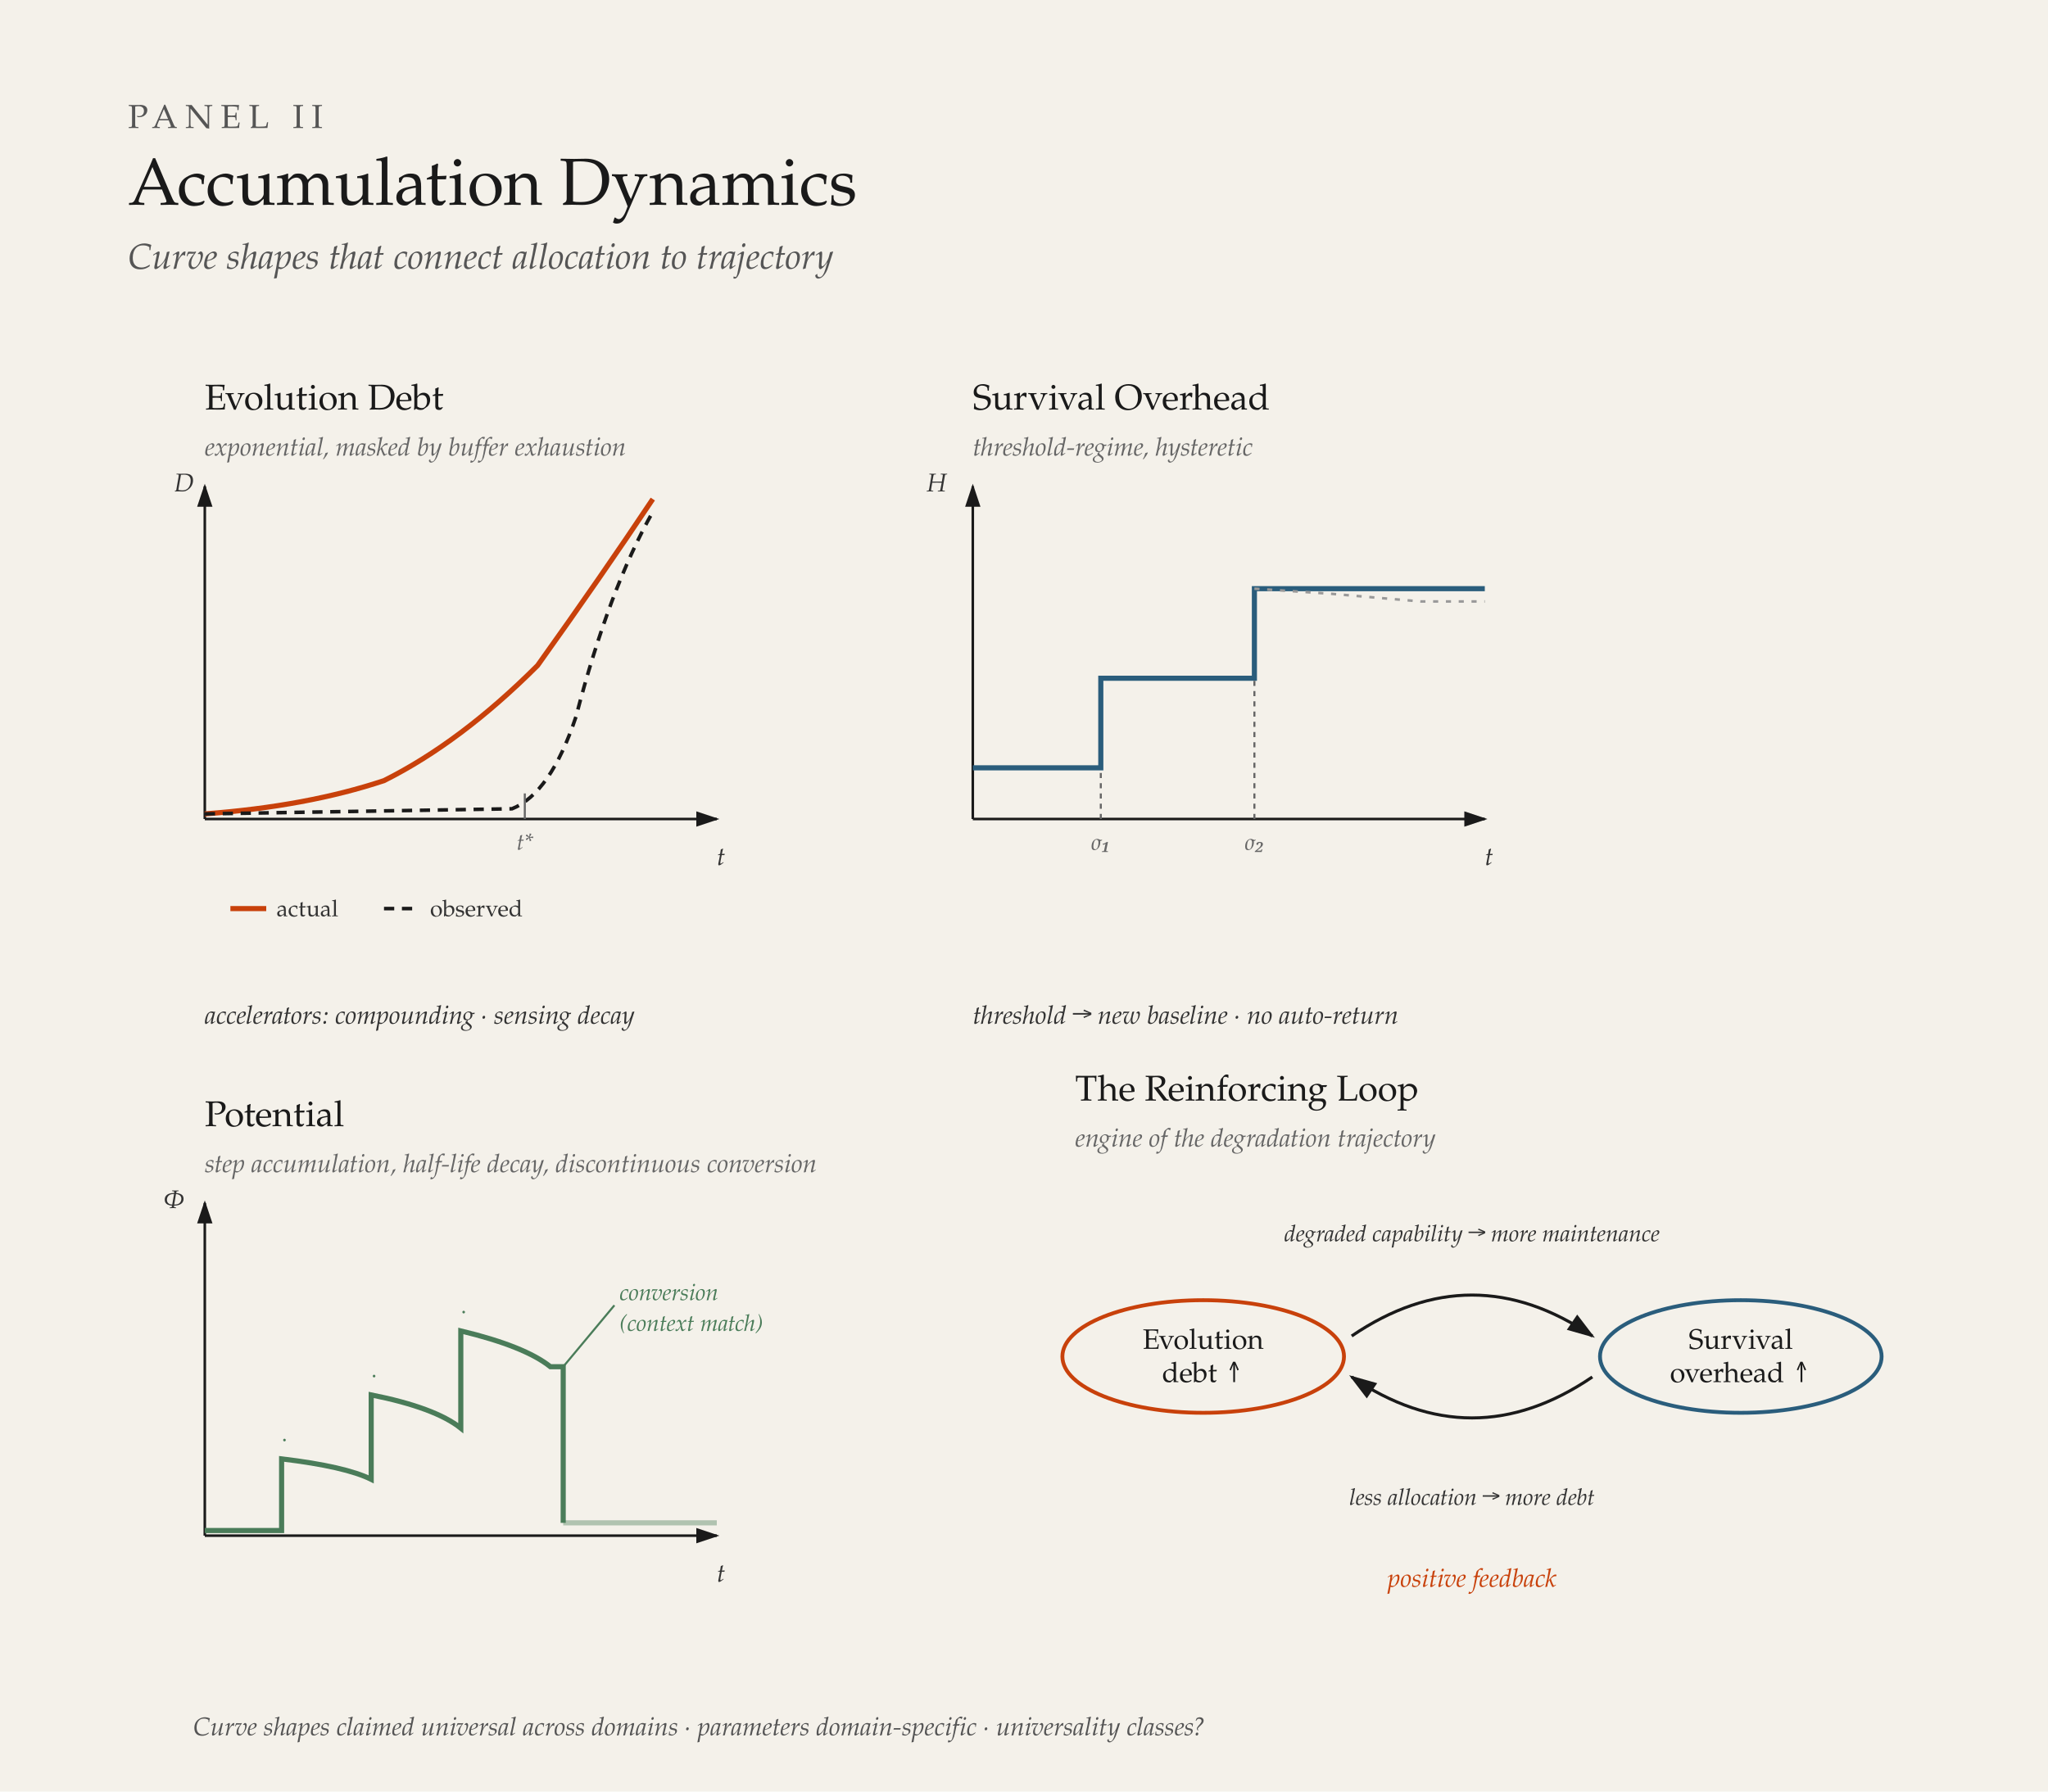
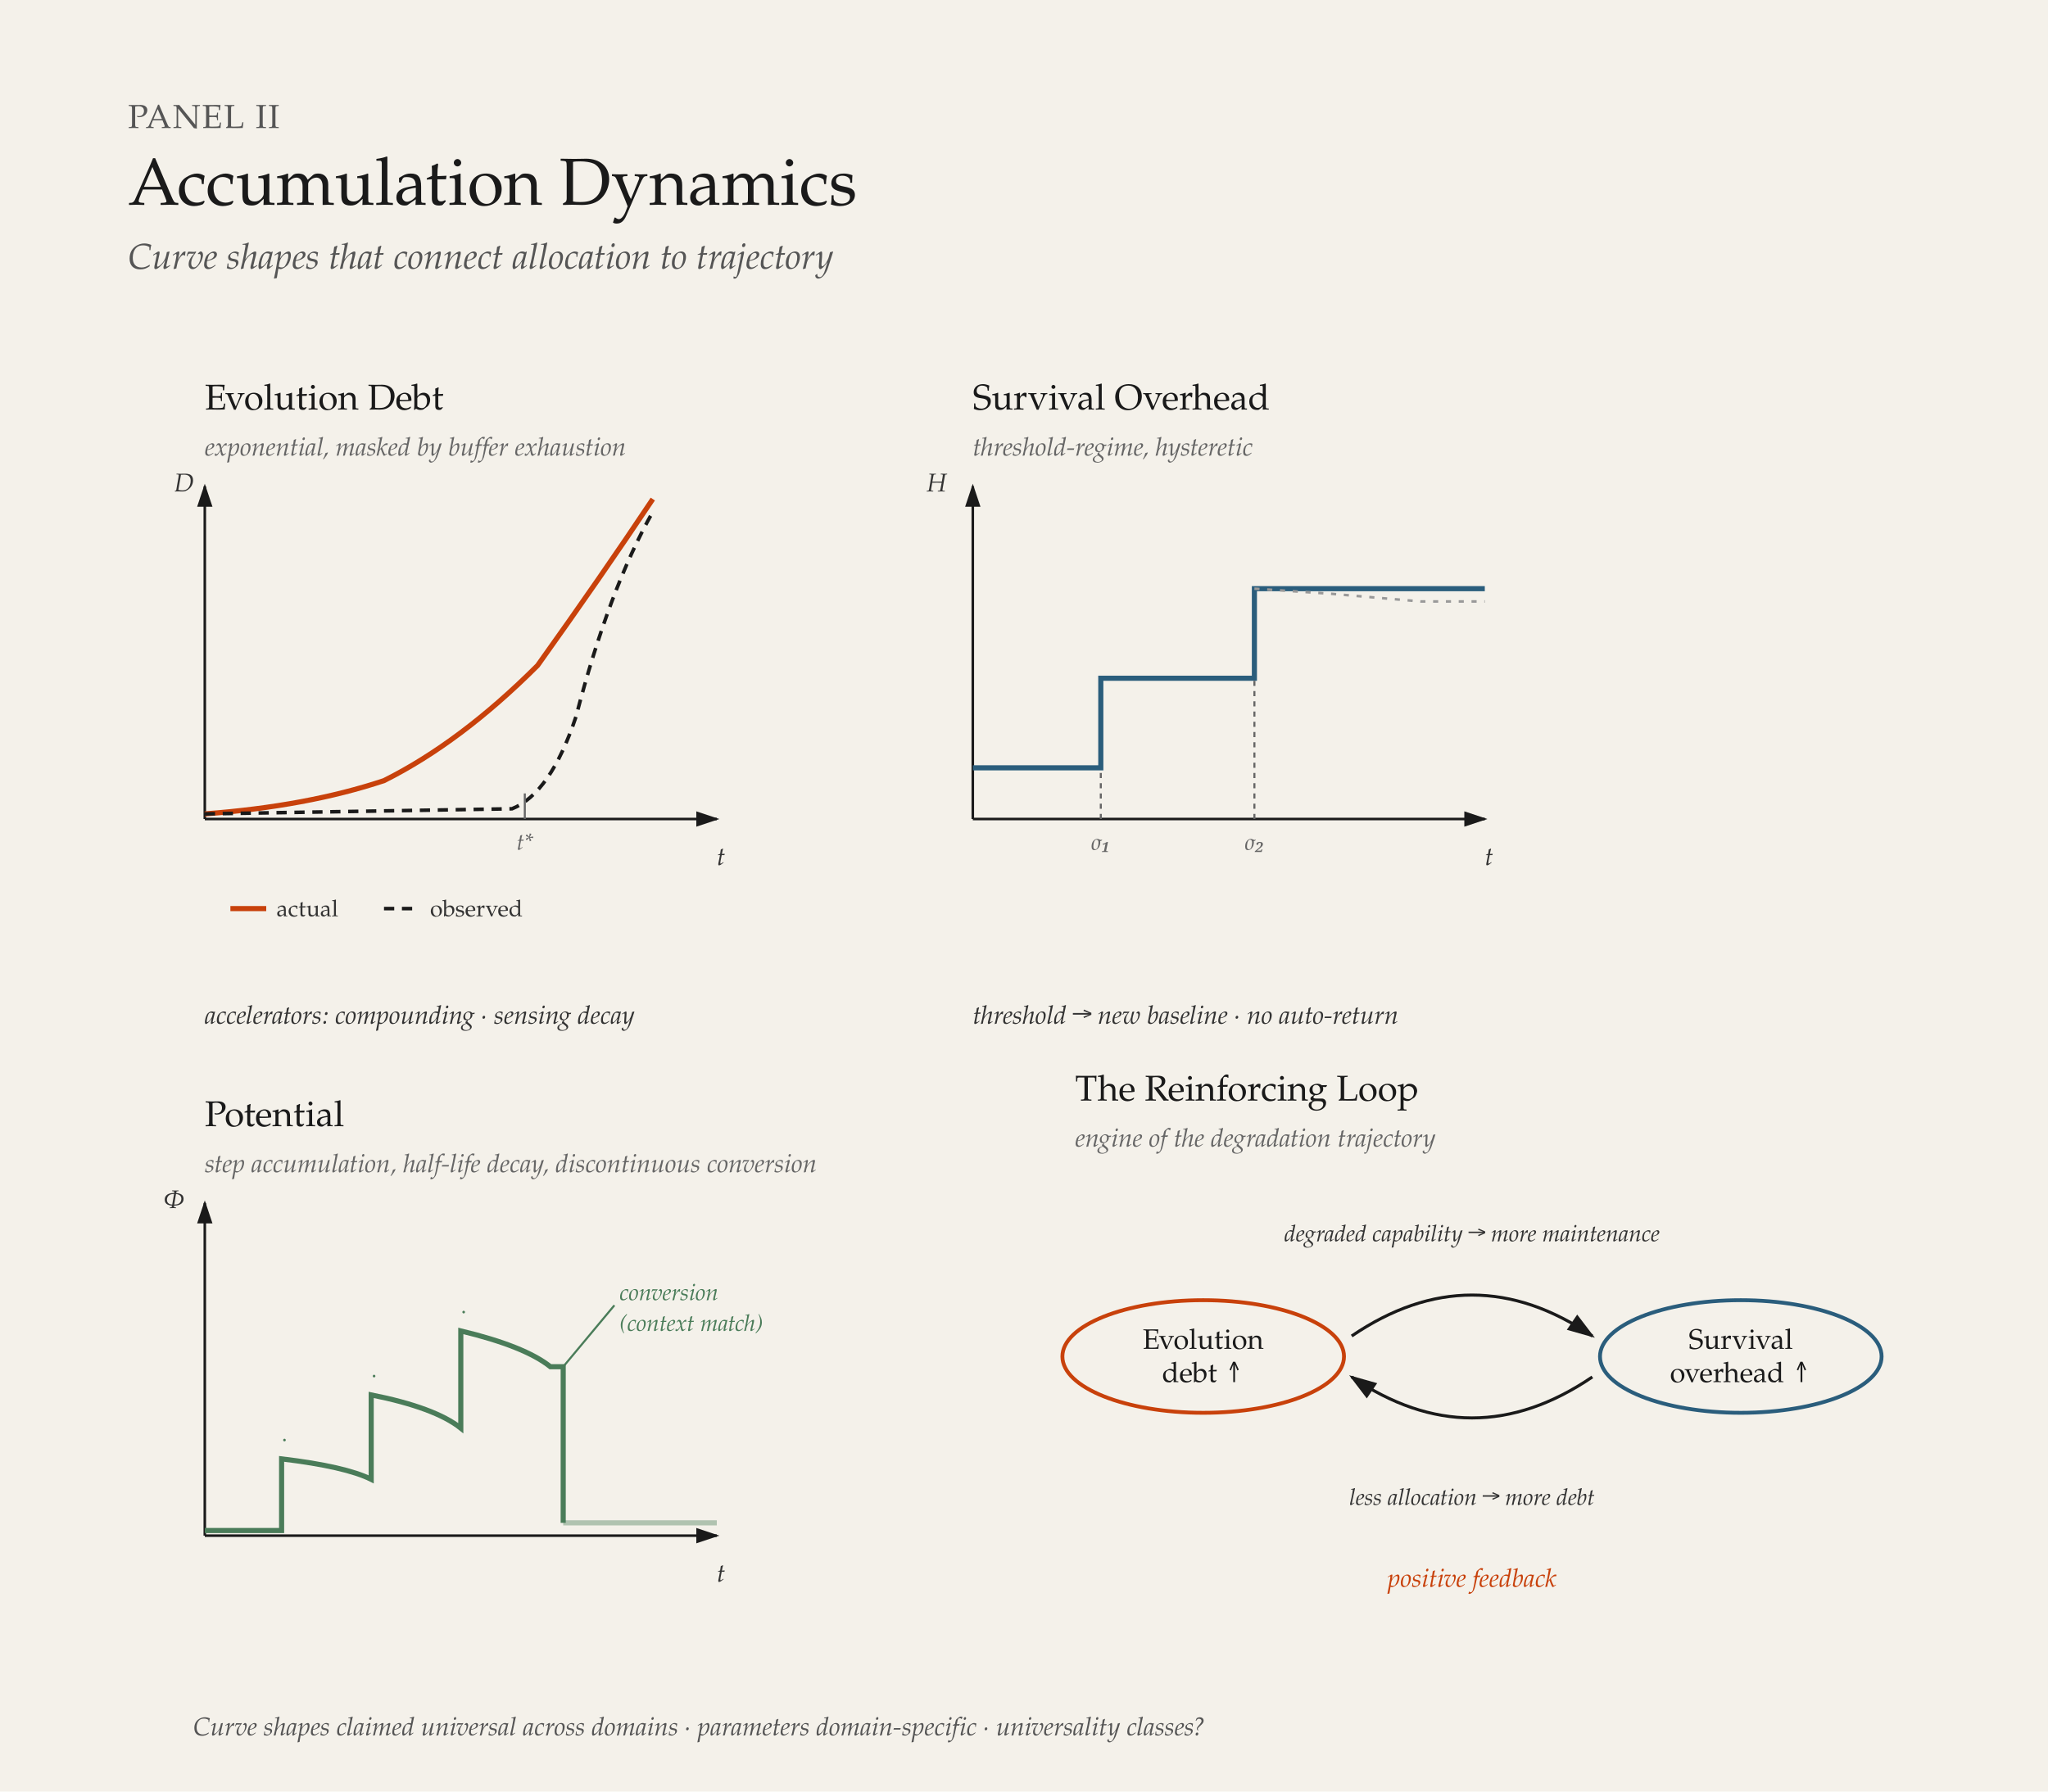
- <svg xmlns="http://www.w3.org/2000/svg" viewBox="0 0 800 700" font-family="'Iowan Old Style', 'Palatino', Georgia, serif" version="1.1" id="svg38">
+ <svg xmlns="http://www.w3.org/2000/svg" viewBox="0 0 4096 3584" font-family="'Iowan Old Style', Palatino, Georgia, serif" version="1.1" id="svg38" width="4096" height="3584">
  <defs id="defs1">
    <marker id="ax" markerWidth="10" markerHeight="10" refX="8" refY="3" orient="auto">
-       <path d="M0,0 L0,6 L9,3 z" fill="#1a1a1a" id="path1" />
+       <path d="M 0,0 V 6 L 9,3 Z" fill="#1a1a1a" id="path1" />
    </marker>
  </defs>
-   <rect width="800" height="700" fill="#f4f1ea" id="rect1" />
-   <text x="50" y="50" font-size="13" letter-spacing="3" fill="#555" id="text1">PANEL II</text>
-   <text x="50" y="80" font-size="26" font-weight="500" fill="#1a1a1a" id="text2">Accumulation Dynamics</text>
-   <text x="50" y="105" font-size="14" font-style="italic" fill="#555" id="text3">Curve shapes that connect allocation to trajectory</text>
-   <g transform="translate(80, 170)" id="g11">
-     <text x="0" y="-10" font-size="14" font-weight="500" fill="#1a1a1a" id="text4">Evolution Debt</text>
-     <text x="0" y="8" font-size="10" font-style="italic" fill="#666" id="text5">exponential, masked by buffer exhaustion</text>
+   <rect width="4096" height="3584" fill="#f4f1ea" id="rect1" x="0" y="0" style="stroke-width:5.12" />
+   <text x="256" y="256" font-size="66.56px" letter-spacing="3" fill="#555555" id="text1" style="stroke-width:5.12">PANEL II</text>
+   <text x="256" y="409.6" font-size="133.12px" font-weight="500" fill="#1a1a1a" id="text2" style="stroke-width:5.12">Accumulation Dynamics</text>
+   <text x="256" y="537.6" font-size="71.68px" font-style="italic" fill="#555555" id="text3" style="stroke-width:5.12">Curve shapes that connect allocation to trajectory</text>
+   <g transform="matrix(5.12,0,0,5.12,409.6,870.4)" id="g11">
+     <text x="0" y="-10" font-size="14px" font-weight="500" fill="#1a1a1a" id="text4">Evolution Debt</text>
+     <text x="0" y="8" font-size="10px" font-style="italic" fill="#666666" id="text5">exponential, masked by buffer exhaustion</text>
    <line x1="0" y1="150" x2="200" y2="150" stroke="#1a1a1a" stroke-width="1" marker-end="url(#ax)" id="line5" />
    <line x1="0" y1="150" x2="0" y2="20" stroke="#1a1a1a" stroke-width="1" marker-end="url(#ax)" id="line6" />
-     <text x="200" y="168" font-size="10" font-style="italic" fill="#333" id="text6">t</text>
-     <text x="-12" y="22" font-size="10" font-style="italic" fill="#333" id="text7">D</text>
-     <path d="M 0,148               Q 40,145 70,135               Q 100,120 130,90               Q 155,55 175,25" fill="none" stroke="#c8410b" stroke-width="2" id="path7" />
-     <path d="M 0,148 L 120,146 Q 135,140 145,110 Q 158,60 175,30" fill="none" stroke="#1a1a1a" stroke-width="1.4" stroke-dasharray="4 3" id="path8" />
-     <line x1="125" y1="150" x2="125" y2="140" stroke="#666" stroke-width="0.8" id="line8" />
-     <text x="125" y="162" text-anchor="middle" font-size="9" font-style="italic" fill="#666" id="text8">t*</text>
-     <g transform="translate(10, 185)" font-size="9" fill="#333" id="g10">
+     <text x="200" y="168" font-size="10px" font-style="italic" fill="#333333" id="text6">t</text>
+     <text x="-12" y="22" font-size="10px" font-style="italic" fill="#333333" id="text7">D</text>
+     <path d="m 0,148 q 40,-3 70,-13 30,-15 60,-45 25,-35 45,-65" fill="none" stroke="#c8410b" stroke-width="2" id="path7" />
+     <path d="m 0,148 120,-2 q 15,-6 25,-36 13,-50 30,-80" fill="none" stroke="#1a1a1a" stroke-width="1.4" stroke-dasharray="4, 3" id="path8" />
+     <line x1="125" y1="150" x2="125" y2="140" stroke="#666666" stroke-width="0.8" id="line8" />
+     <text x="125" y="162" text-anchor="middle" font-size="9px" font-style="italic" fill="#666666" id="text8">t*</text>
+     <g transform="translate(10,185)" font-size="9px" fill="#333333" id="g10">
      <line x1="0" y1="0" x2="14" y2="0" stroke="#c8410b" stroke-width="2" id="line9" />
      <text x="18" y="3" id="text9">actual</text>
-       <line x1="60" y1="0" x2="74" y2="0" stroke="#1a1a1a" stroke-width="1.4" stroke-dasharray="4 3" id="line10" />
+       <line x1="60" y1="0" x2="74" y2="0" stroke="#1a1a1a" stroke-width="1.4" stroke-dasharray="4, 3" id="line10" />
      <text x="78" y="3" id="text10">observed</text>
    </g>
-     <text x="0" y="230" font-size="10" fill="#333" font-style="italic" id="text11">
-       accelerators: compounding · sensing decay
-     </text>
+     <text x="0" y="230" font-size="10px" fill="#333333" font-style="italic" id="text11">accelerators: compounding · sensing decay</text>
  </g>
-   <g transform="translate(380, 170)" id="g19">
-     <text x="0" y="-10" font-size="14" font-weight="500" fill="#1a1a1a" id="text12">Survival Overhead</text>
-     <text x="0" y="8" font-size="10" font-style="italic" fill="#666" id="text13">threshold-regime, hysteretic</text>
+   <g transform="matrix(5.12,0,0,5.12,1945.6,870.4)" id="g19">
+     <text x="0" y="-10" font-size="14px" font-weight="500" fill="#1a1a1a" id="text12">Survival Overhead</text>
+     <text x="0" y="8" font-size="10px" font-style="italic" fill="#666666" id="text13">threshold-regime, hysteretic</text>
    <line x1="0" y1="150" x2="200" y2="150" stroke="#1a1a1a" stroke-width="1" marker-end="url(#ax)" id="line13" />
    <line x1="0" y1="150" x2="0" y2="20" stroke="#1a1a1a" stroke-width="1" marker-end="url(#ax)" id="line14" />
-     <text x="200" y="168" font-size="10" font-style="italic" fill="#333" id="text14">t</text>
-     <text x="-18" y="22" font-size="10" font-style="italic" fill="#333" id="text15">H</text>
-     <path d="M 0,130 L 50,130 L 50,95 L 110,95 L 110,60 L 200,60" fill="none" stroke="#2a5d7c" stroke-width="2" id="path15" />
-     <path d="M 110,60 L 140,62 L 175,65 L 200,65" fill="none" stroke="#999" stroke-width="1" stroke-dasharray="2 3" id="path16" />
-     <line x1="50" y1="150" x2="50" y2="130" stroke="#666" stroke-width="0.8" stroke-dasharray="2 2" id="line16" />
-     <line x1="110" y1="150" x2="110" y2="95" stroke="#666" stroke-width="0.8" stroke-dasharray="2 2" id="line17" />
-     <text x="50" y="162" text-anchor="middle" font-size="9" font-style="italic" fill="#666" id="text17">σ₁</text>
-     <text x="110" y="162" text-anchor="middle" font-size="9" font-style="italic" fill="#666" id="text18">σ₂</text>
-     <text x="0" y="230" font-size="10" fill="#333" font-style="italic" id="text19">
-       threshold → new baseline · no auto-return
-     </text>
+     <text x="200" y="168" font-size="10px" font-style="italic" fill="#333333" id="text14">t</text>
+     <text x="-18" y="22" font-size="10px" font-style="italic" fill="#333333" id="text15">H</text>
+     <path d="M 0,130 H 50 V 95 h 60 V 60 h 90" fill="none" stroke="#2a5d7c" stroke-width="2" id="path15" />
+     <path d="m 110,60 30,2 35,3 h 25" fill="none" stroke="#999999" stroke-width="1" stroke-dasharray="2, 3" id="path16" />
+     <line x1="50" y1="150" x2="50" y2="130" stroke="#666666" stroke-width="0.8" stroke-dasharray="2, 2" id="line16" />
+     <line x1="110" y1="150" x2="110" y2="95" stroke="#666666" stroke-width="0.8" stroke-dasharray="2, 2" id="line17" />
+     <text x="50" y="162" text-anchor="middle" font-size="9px" font-style="italic" fill="#666666" id="text17">σ₁</text>
+     <text x="110" y="162" text-anchor="middle" font-size="9px" font-style="italic" fill="#666666" id="text18">σ₂</text>
+     <text x="0" y="230" font-size="10px" fill="#333333" font-style="italic" id="text19">threshold → new baseline · no auto-return</text>
  </g>
-   <g transform="translate(80, 450)" id="g28">
-     <text x="0" y="-10" font-size="14" font-weight="500" fill="#1a1a1a" id="text20">Potential</text>
-     <text x="0" y="8" font-size="10" font-style="italic" fill="#666" id="text21">step accumulation, half-life decay, discontinuous conversion</text>
+   <g transform="matrix(5.12,0,0,5.12,409.6,2304)" id="g28">
+     <text x="0" y="-10" font-size="14px" font-weight="500" fill="#1a1a1a" id="text20">Potential</text>
+     <text x="0" y="8" font-size="10px" font-style="italic" fill="#666666" id="text21">step accumulation, half-life decay, discontinuous conversion</text>
    <line x1="0" y1="150" x2="200" y2="150" stroke="#1a1a1a" stroke-width="1" marker-end="url(#ax)" id="line21" />
    <line x1="0" y1="150" x2="0" y2="20" stroke="#1a1a1a" stroke-width="1" marker-end="url(#ax)" id="line22" />
-     <text x="200" y="168" font-size="10" font-style="italic" fill="#333" id="text22">t</text>
-     <text x="-16" y="22" font-size="10" font-style="italic" fill="#333" id="text23">Φ</text>
-     <path d="M 0,148               L 30,148               L 30,120               Q 55,123 65,128               L 65,95               Q 90,100 100,108               L 100,70               Q 125,76 135,84               L 140,84              L 140,145" fill="none" stroke="#4a7c59" stroke-width="2" id="path23" />
-     <path d="M 140,145 L 200,145" fill="none" stroke="#4a7c59" stroke-width="2" opacity="0.4" id="path24" />
+     <text x="200" y="168" font-size="10px" font-style="italic" fill="#333333" id="text22">t</text>
+     <text x="-16" y="22" font-size="10px" font-style="italic" fill="#333333" id="text23">Φ</text>
+     <path d="m 0,148 h 30 v -28 q 25,3 35,8 V 95 q 25,5 35,13 V 70 q 25,6 35,14 h 5 v 61" fill="none" stroke="#4a7c59" stroke-width="2" id="path23" />
+     <path d="m 140,145 h 60" fill="none" stroke="#4a7c59" stroke-width="2" opacity="0.4" id="path24" />
    <line x1="140" y1="84" x2="160" y2="60" stroke="#4a7c59" stroke-width="0.8" id="line24" />
-     <text x="162" y="58" font-size="9" font-style="italic" fill="#4a7c59" id="text24">conversion</text>
-     <text x="162" y="70" font-size="9" font-style="italic" fill="#4a7c59" id="text25">(context match)</text>
-     <text x="30" y="115" font-size="9" fill="#4a7c59" id="text26">·</text>
-     <text x="65" y="90" font-size="9" fill="#4a7c59" id="text27">·</text>
-     <text x="100" y="65" font-size="9" fill="#4a7c59" id="text28">·</text>
+     <text x="162" y="58" font-size="9px" font-style="italic" fill="#4a7c59" id="text24">conversion</text>
+     <text x="162" y="70" font-size="9px" font-style="italic" fill="#4a7c59" id="text25">(context match)</text>
+     <text x="30" y="115" font-size="9px" fill="#4a7c59" id="text26">·</text>
+     <text x="65" y="90" font-size="9px" fill="#4a7c59" id="text27">·</text>
+     <text x="100" y="65" font-size="9px" fill="#4a7c59" id="text28">·</text>
  </g>
-   <g transform="translate(420, 440)" id="g37">
-     <text x="0" y="-10" font-size="14" font-weight="500" fill="#1a1a1a" id="text29">The Reinforcing Loop</text>
-     <text x="0" y="8" font-size="10" font-style="italic" fill="#666" id="text30">engine of the degradation trajectory</text>
-     <g transform="translate(50, 90)" id="g32">
+   <g transform="matrix(5.12,0,0,5.12,2150.4,2252.8)" id="g37">
+     <text x="0" y="-10" font-size="14px" font-weight="500" fill="#1a1a1a" id="text29">The Reinforcing Loop</text>
+     <text x="0" y="8" font-size="10px" font-style="italic" fill="#666666" id="text30">engine of the degradation trajectory</text>
+     <g transform="translate(50,90)" id="g32">
      <ellipse cx="0" cy="0" rx="55" ry="22" fill="#f4f1ea" stroke="#c8410b" stroke-width="1.5" id="ellipse30" />
-       <text x="0" y="-3" text-anchor="middle" font-size="11" fill="#1a1a1a" id="text31">Evolution</text>
-       <text x="0" y="10" text-anchor="middle" font-size="11" fill="#1a1a1a" id="text32">debt ↑</text>
+       <text x="0" y="-3" text-anchor="middle" font-size="11px" fill="#1a1a1a" id="text31">Evolution</text>
+       <text x="0" y="10" text-anchor="middle" font-size="11px" fill="#1a1a1a" id="text32">debt ↑</text>
    </g>
-     <g transform="translate(260, 90)" id="g34">
+     <g transform="translate(260,90)" id="g34">
      <ellipse cx="0" cy="0" rx="55" ry="22" fill="#f4f1ea" stroke="#2a5d7c" stroke-width="1.5" id="ellipse32" />
-       <text x="0" y="-3" text-anchor="middle" font-size="11" fill="#1a1a1a" id="text33">Survival</text>
-       <text x="0" y="10" text-anchor="middle" font-size="11" fill="#1a1a1a" id="text34">overhead ↑</text>
+       <text x="0" y="-3" text-anchor="middle" font-size="11px" fill="#1a1a1a" id="text33">Survival</text>
+       <text x="0" y="10" text-anchor="middle" font-size="11px" fill="#1a1a1a" id="text34">overhead ↑</text>
    </g>
-     <path d="M 108,82 Q 155,50 202,82" fill="none" stroke="#1a1a1a" stroke-width="1.2" marker-end="url(#ax)" id="path34" />
-     <path d="M 202,98 Q 155,130 108,98" fill="none" stroke="#1a1a1a" stroke-width="1.2" marker-end="url(#ax)" id="path35" />
-     <text x="155" y="45" text-anchor="middle" font-size="9" font-style="italic" fill="#333" id="text35">degraded capability → more maintenance</text>
-     <text x="155" y="148" text-anchor="middle" font-size="9" font-style="italic" fill="#333" id="text36">less allocation → more debt</text>
-     <text x="155" y="180" text-anchor="middle" font-size="10" font-style="italic" fill="#c8410b" id="text37">positive feedback</text>
+     <path d="m 108,82 q 47,-32 94,0" fill="none" stroke="#1a1a1a" stroke-width="1.2" marker-end="url(#ax)" id="path34" />
+     <path d="m 202,98 q -47,32 -94,0" fill="none" stroke="#1a1a1a" stroke-width="1.2" marker-end="url(#ax)" id="path35" />
+     <text x="155" y="45" text-anchor="middle" font-size="9px" font-style="italic" fill="#333333" id="text35">degraded capability → more maintenance</text>
+     <text x="155" y="148" text-anchor="middle" font-size="9px" font-style="italic" fill="#333333" id="text36">less allocation → more debt</text>
+     <text x="155" y="180" text-anchor="middle" font-size="10px" font-style="italic" fill="#c8410b" id="text37">positive feedback</text>
  </g>
-   <g transform="translate(75.46774,678.0152)" id="g38">
+   <g transform="matrix(5.12,0,0,5.12,386.3948,3471.438)" id="g38">
    <text x="0" y="0" font-size="10px" fill="#555555" font-style="italic" id="text38">Curve shapes claimed universal across domains · parameters domain-specific · universality classes?</text>
  </g>
</svg>
